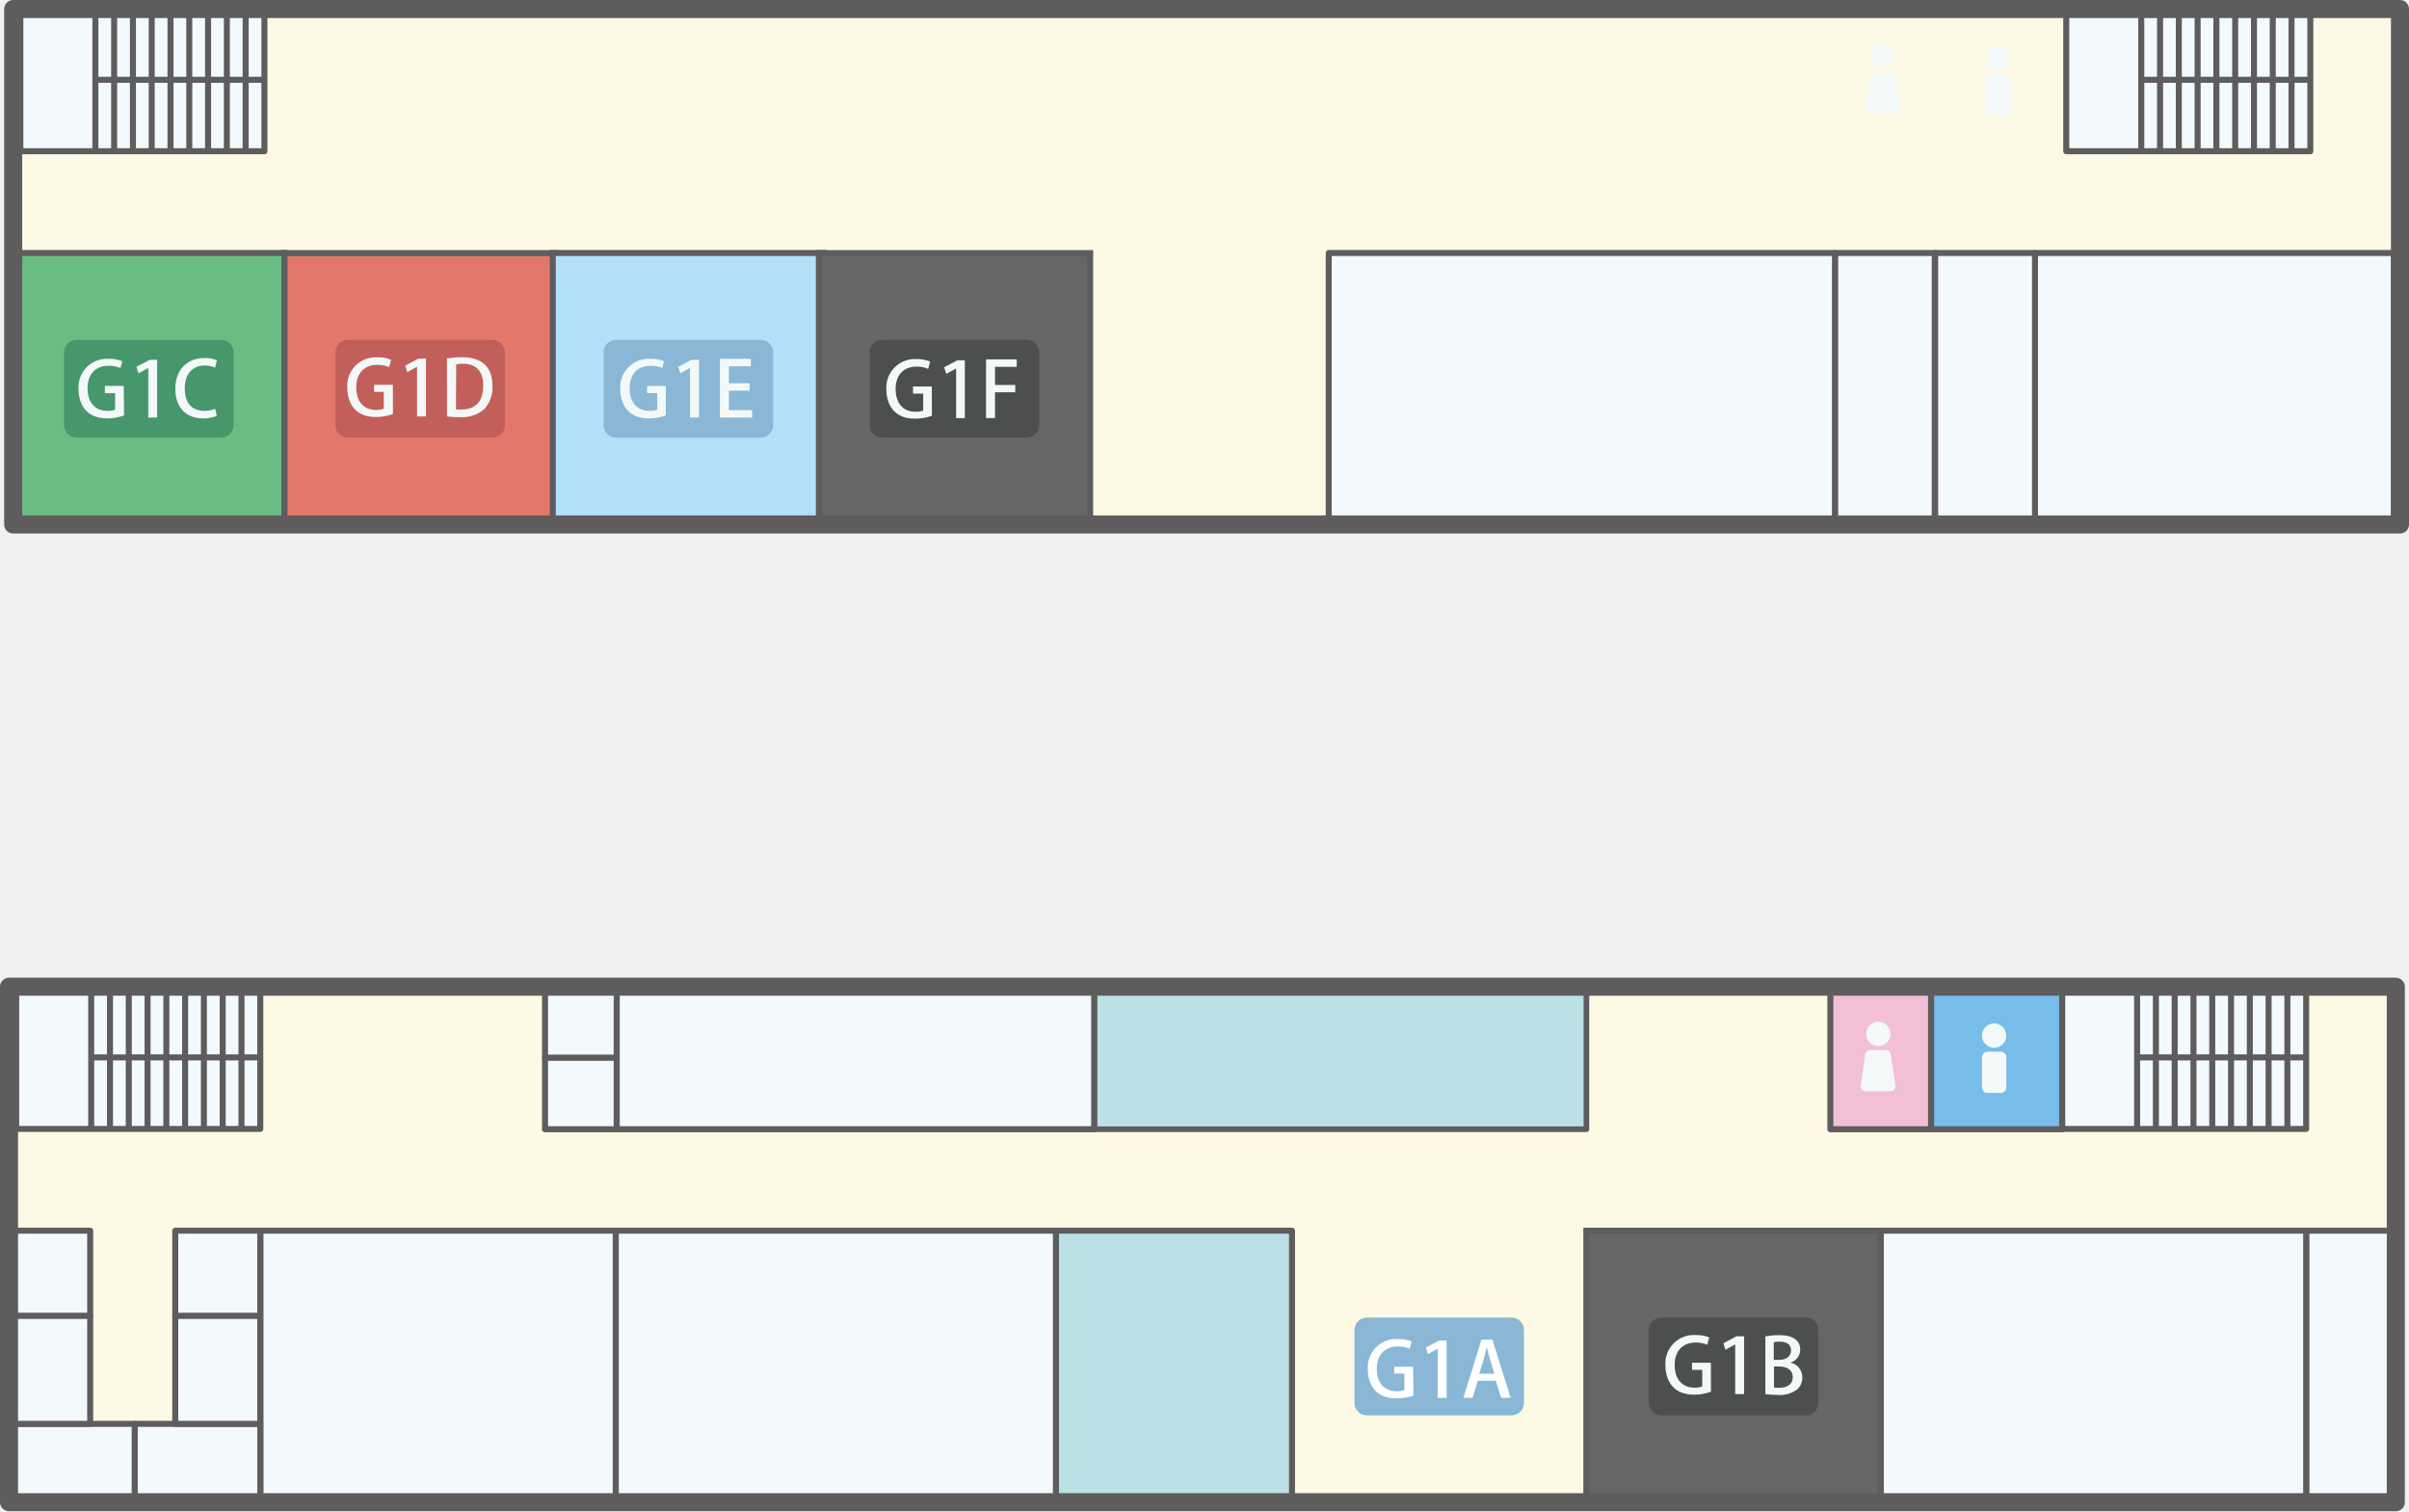
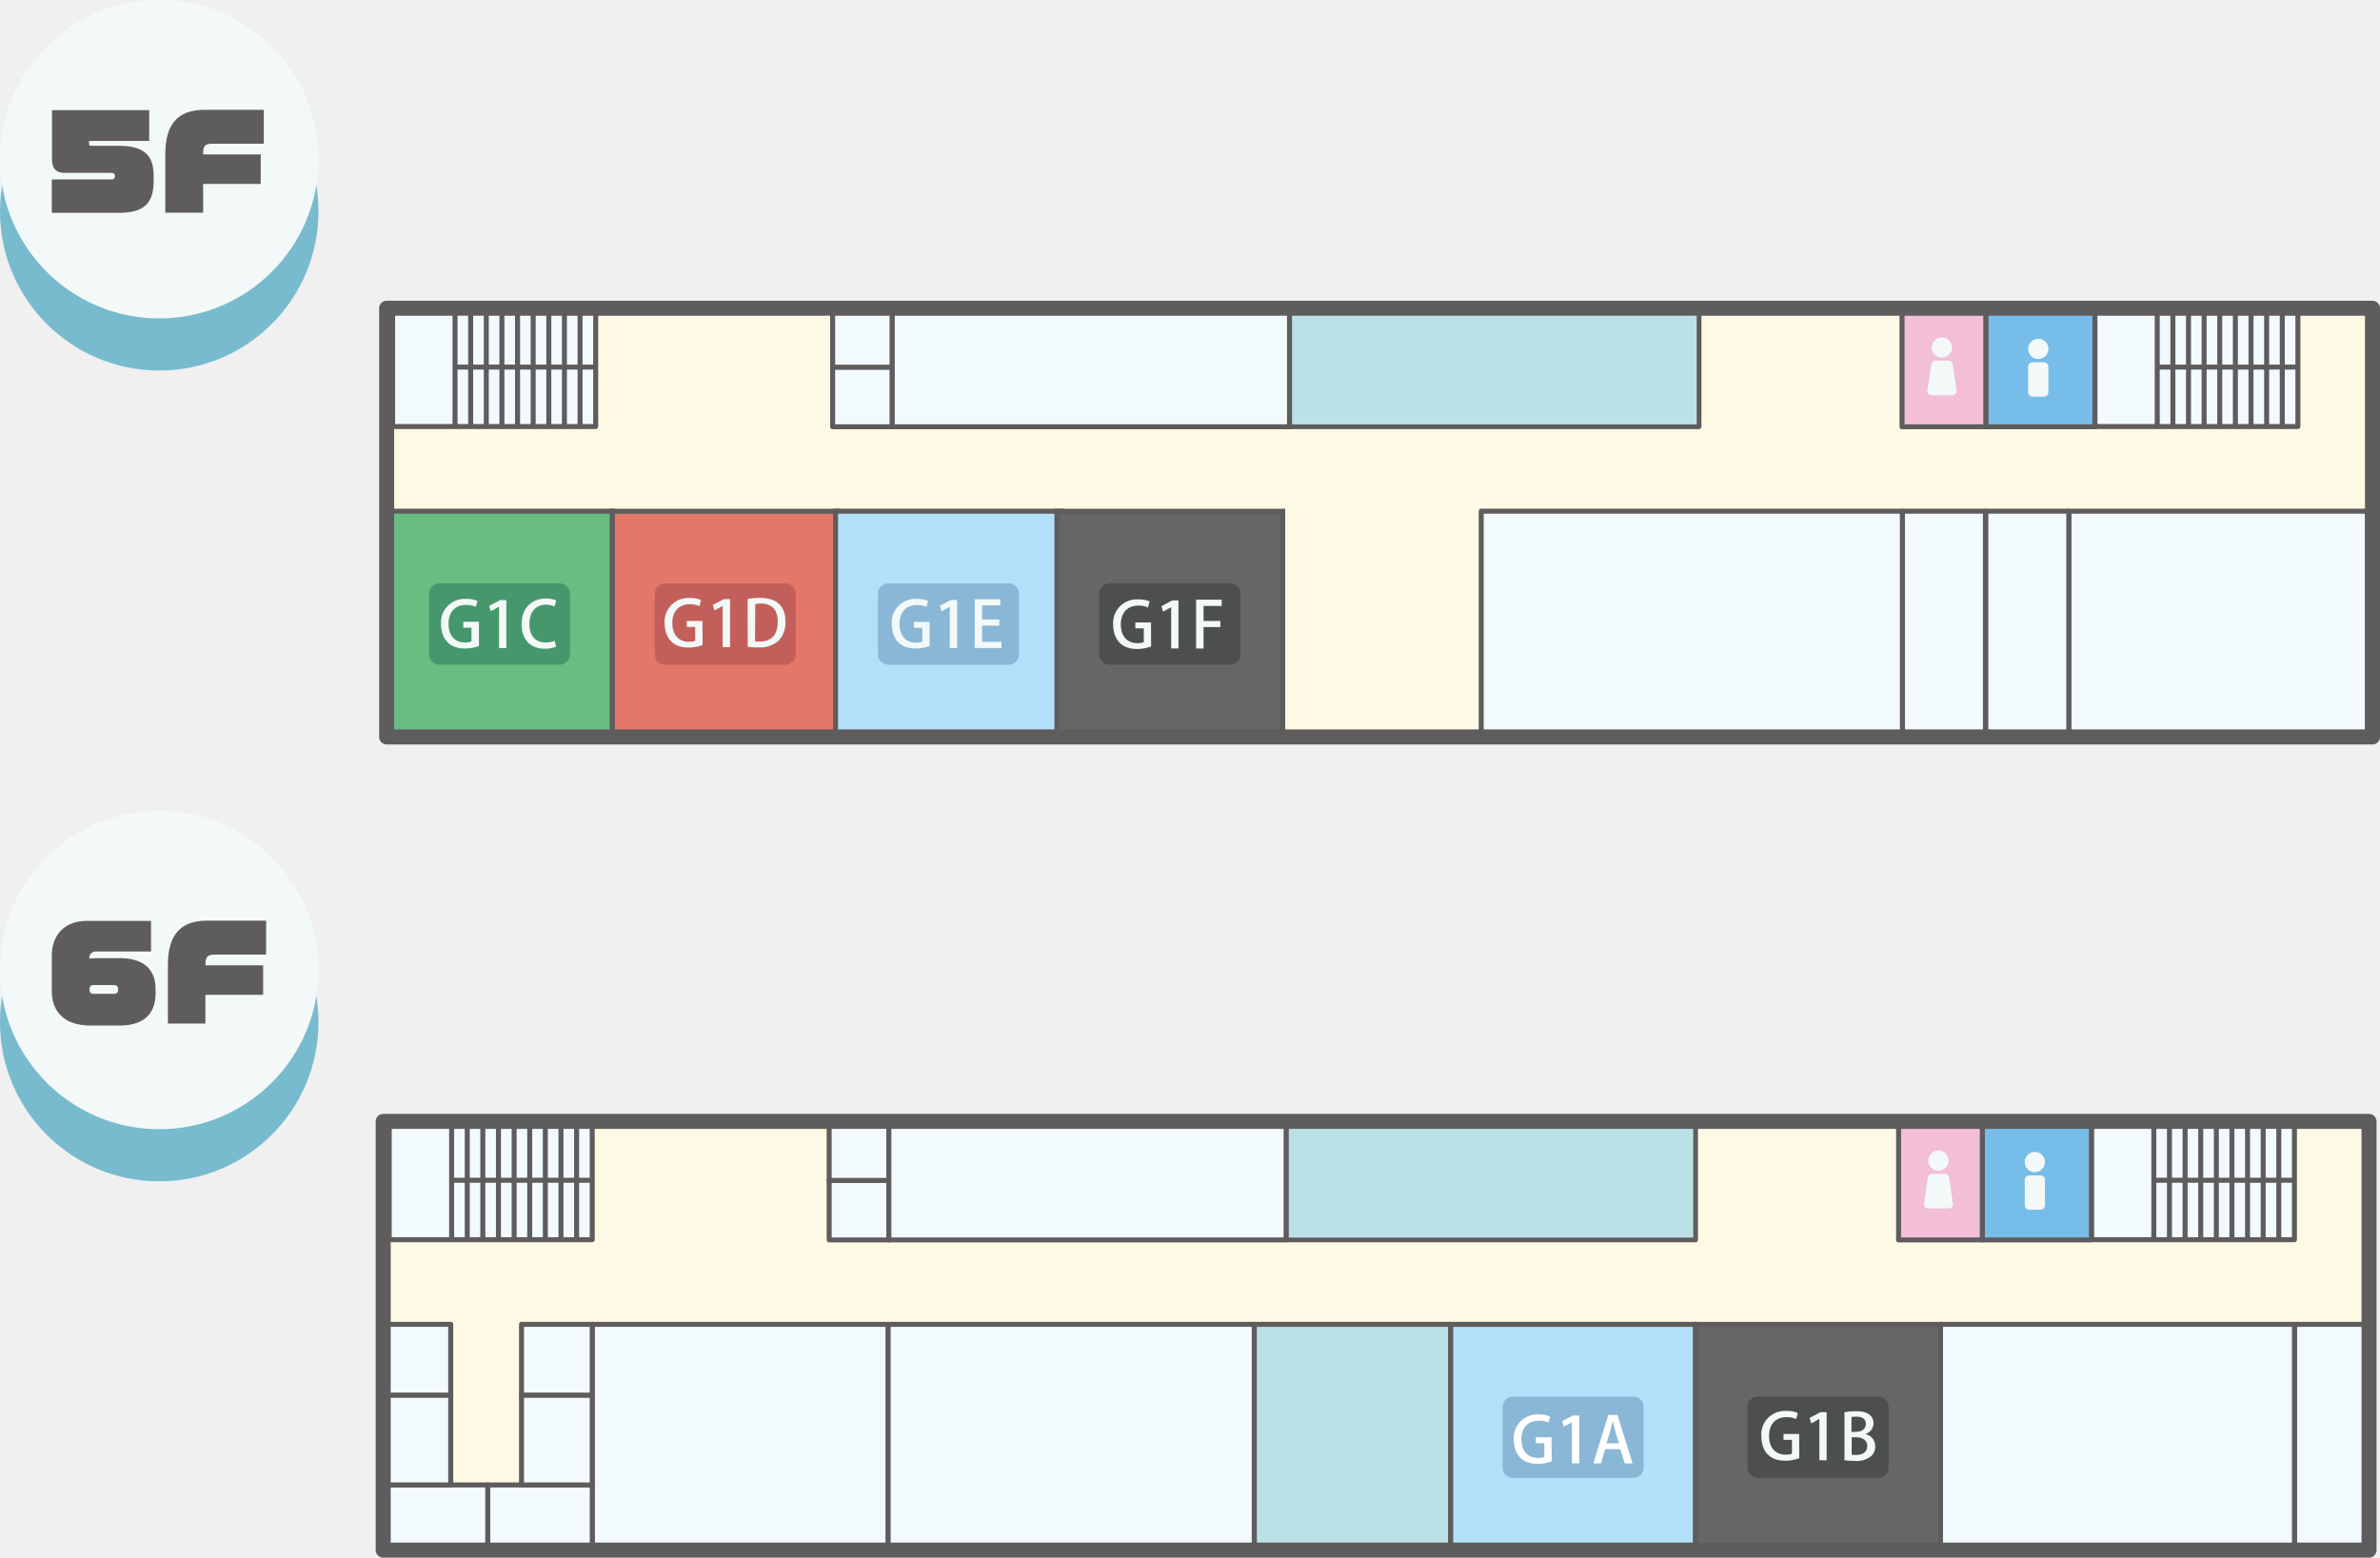
- <svg xmlns="http://www.w3.org/2000/svg" viewBox="0 0 400.13 251">
+ <svg xmlns="http://www.w3.org/2000/svg" viewBox="0 0 475.13 311.05">
  <defs>
    <style>
- .cls-1{fill:#fef9e4;}
- .cls-2,
- .cls-5{fill:#f3fafe;}
- .cls-10,
- .cls-11,
- .cls-12,
- .cls-13,
- .cls-18,
- .cls-2,
- .cls-3,
- .cls-4,
+ .cls-1{fill:#78bbcf;}
+ .cls-2{fill:#f3f9f8;}
+ .cls-3{fill:#5e5c5c;}
+ .cls-4{fill:#fef9e4;}
+ .cls-5,.cls-8{fill:#f3fafe;}
+ .cls-10,.cls-11,.cls-12,.cls-13,.cls-14,.cls-15,.cls-20,.cls-5,.cls-6,.cls-7,.cls-8,
+ .cls-9{stroke:#5e5c5c;}
+ .cls-10,.cls-15,.cls-20,.cls-5,.cls-6,.cls-7,.cls-8,
+ .cls-9{stroke-linejoin:round;}
.cls-5,
- .cls-6,
- .cls-7,
- .cls-9{stroke:#5e5c5c;}
- .cls-13,
- .cls-18,
- .cls-2,
- .cls-3,
- .cls-4,
- .cls-5,
- .cls-6,
- .cls-7{stroke-linejoin:round;}
- .cls-2,
- .cls-3{stroke-width:1px;}
- .cls-19,
- .cls-3{fill:#fff;}
- .cls-18,
- .cls-4{fill:#bbe1e7;}
- .cls-4{stroke-width:0.94px;}
- .cls-6{fill:#77bde9;}
- .cls-7{fill:#f2bfd7;}
- .cls-8{fill:#f3f9f8;}
- .cls-9{fill:#69bd83;}
- .cls-10,
- .cls-12,
- .cls-9{stroke-miterlimit:10;}
- .cls-10{fill:#e3776a;}
- .cls-11{fill:#b2e0f8;}
- .cls-12{fill:#666;}
- .cls-13{fill:none;stroke-width:3px;}
- .cls-14{fill:#4d4e4f;}
- .cls-15{fill:#8ab7d6;}
- .cls-16{fill:#c35f5a;}
- .cls-17{fill:#46976c;}
+ .cls-6{stroke-width:1px;}
+ .cls-21,.cls-6{fill:#fff;}
+ .cls-20,
+ .cls-7{fill:#bbe1e7;}
+ .cls-7{stroke-width:0.94px;}
+ .cls-9{fill:#77bde9;}
+ .cls-10{fill:#f2bfd7;}
+ .cls-11{fill:#69bd83;}
+ .cls-11,.cls-12,
+ .cls-14{stroke-miterlimit:10;}
+ .cls-12{fill:#e3776a;}
+ .cls-13{fill:#b2e0f8;}
+ .cls-14{fill:#666;}
+ .cls-15{fill:none;stroke-width:3px;}
+ .cls-16{fill:#4d4e4f;}
+ .cls-17{fill:#8ab7d6;}
+ .cls-18{fill:#c35f5a;}
+ .cls-19{fill:#46976c;}
</style>
  </defs>
  <g id="レイヤー_2" data-name="レイヤー 2">
    <g id="map">
+       <g id="_6Fアイコン" data-name="6Fアイコン">
+         <g id="切り替え">
+           <circle class="cls-1" cx="31.79" cy="204.11" r="31.79" />
+           <circle class="cls-2" cx="31.79" cy="193.7" r="31.79" />
+         </g>
+         <path class="cls-3" d="M23.91,204.79H18.07c-5.21,0-7.73-2.77-7.73-6.87v-7.13c0-3.65,2.16-6.9,7-6.9H30.15V190h-11a1.24,1.24,0,0,0-1.31,1.36v.07a17.62,17.62,0,0,1,1.89-.1h4.15c5.36,0,7.18,2.77,7.18,6.17v.73C31.09,201.74,29.4,204.79,23.91,204.79Zm-.33-7.33a.73.73,0,0,0-.8-.75H18.65a.71.71,0,0,0-.78.73v.23a.71.71,0,0,0,.78.78h4.13c.63,0,.8-.38.8-.66Z" />
+         <path class="cls-3" d="M42.86,190.62c-1.53,0-1.83.52-1.83,1.93v.21h11.5v5.89H41v5.74H33.52V192.68c0-5.94,2.49-8.84,7.78-8.84H53.13v6.78Z" />
+       </g>
      <g id="_5F" data-name="5F">
-         <rect class="cls-1" x="2.19" y="1.5" width="396.44" height="85.61" />
-         <polyline class="cls-2" points="43.92 1.5 3.38 1.5 3.38 25.12 43.92 25.12 43.92 1.5" />
-         <line class="cls-3" x1="15.84" y1="1.5" x2="15.84" y2="25.12" />
-         <line class="cls-3" x1="18.96" y1="1.5" x2="18.96" y2="25.12" />
-         <line class="cls-3" x1="22.08" y1="1.5" x2="22.08" y2="25.12" />
-         <line class="cls-3" x1="25.2" y1="1.5" x2="25.2" y2="25.12" />
-         <line class="cls-3" x1="28.32" y1="1.5" x2="28.32" y2="25.12" />
-         <line class="cls-3" x1="31.44" y1="1.5" x2="31.44" y2="25.12" />
-         <line class="cls-3" x1="34.56" y1="1.5" x2="34.56" y2="25.12" />
-         <line class="cls-3" x1="37.68" y1="1.5" x2="37.68" y2="25.12" />
-         <line class="cls-3" x1="40.8" y1="1.5" x2="40.8" y2="25.12" />
-         <line class="cls-3" x1="15.67" y1="13.25" x2="43.92" y2="13.25" />
-         <polyline class="cls-2" points="383.74 1.5 343.2 1.5 343.2 25.12 383.74 25.12 383.74 1.5" />
-         <line class="cls-3" x1="355.66" y1="1.5" x2="355.66" y2="25.12" />
-         <line class="cls-3" x1="358.78" y1="1.5" x2="358.78" y2="25.12" />
-         <line class="cls-3" x1="361.9" y1="1.5" x2="361.9" y2="25.12" />
-         <line class="cls-3" x1="365.02" y1="1.5" x2="365.02" y2="25.12" />
-         <line class="cls-3" x1="368.14" y1="1.5" x2="368.14" y2="25.12" />
-         <line class="cls-3" x1="371.26" y1="1.5" x2="371.26" y2="25.12" />
-         <line class="cls-3" x1="374.38" y1="1.5" x2="374.38" y2="25.12" />
-         <line class="cls-3" x1="377.5" y1="1.5" x2="377.5" y2="25.12" />
-         <line class="cls-3" x1="380.62" y1="1.5" x2="380.62" y2="25.12" />
-         <line class="cls-3" x1="355.49" y1="13.25" x2="383.74" y2="13.25" />
-         <circle class="cls-8" cx="331.91" cy="9.62" r="2.02" />
-         <rect class="cls-8" x="329.89" y="12.29" width="4.04" height="6.85" rx="0.89" />
-         <circle class="cls-8" cx="312.67" cy="9.34" r="2.02" />
-         <path class="cls-8" d="M314.73,18.87h-4.12a.83.83,0,0,1-.82-.95l.76-5.19a.83.83,0,0,1,.82-.71H314a.83.83,0,0,1,.82.71l.76,5.19A.83.83,0,0,1,314.73,18.87Z" />
-         <rect class="cls-5" x="338.01" y="42.02" width="59.63" height="45.09" />
-         <rect class="cls-5" x="321.43" y="42.02" width="16.58" height="45.09" />
-         <rect class="cls-5" x="304.78" y="42.02" width="16.58" height="45.09" />
-         <rect class="cls-5" x="220.7" y="42.02" width="84.08" height="45.09" />
-         <rect class="cls-9" x="2.19" y="42.02" width="45.06" height="45.06" />
-         <rect class="cls-10" x="47.25" y="42.04" width="45.06" height="45.06" />
-         <rect class="cls-11" x="91.81" y="42.02" width="45.06" height="45.06" />
-         <rect class="cls-12" x="136.01" y="42.04" width="45.06" height="45.06" />
-         <rect class="cls-13" x="2.19" y="1.5" width="396.44" height="85.61" />
-         <rect class="cls-14" x="144.46" y="56.43" width="28.16" height="16.24" rx="2.07" />
-         <path class="cls-8" d="M154.79,69.05a8.38,8.38,0,0,1-2.79.49c-4.24,0-4.78-3.35-4.78-4.9a4.73,4.73,0,0,1,5-5,5.52,5.52,0,0,1,2.28.41l-.33,1.21a4.66,4.66,0,0,0-1.95-.37c-2,0-3.46,1.26-3.46,3.73s1.35,3.76,3.27,3.76a3.26,3.26,0,0,0,1.31-.2V65.38h-1.69V64.19h3.12Z" />
-         <path class="cls-8" d="M158.81,69.44V61.2h0l-1.63.89L156.82,61,159,59.85h1.26v9.59Z" />
-         <path class="cls-8" d="M163.78,69.44V59.69h5.1v1.24h-3.61v3h3.36v1.22h-3.36v4.28Z" />
-         <rect class="cls-15" x="100.26" y="56.44" width="28.16" height="16.24" rx="2.07" />
-         <path class="cls-8" d="M110.59,69a8.38,8.38,0,0,1-2.79.49c-4.24,0-4.78-3.35-4.78-4.9a4.73,4.73,0,0,1,5-5,5.52,5.52,0,0,1,2.28.41L110,61.12a4.66,4.66,0,0,0-1.95-.37c-2,0-3.46,1.26-3.46,3.73s1.35,3.76,3.27,3.76a3.26,3.26,0,0,0,1.31-.2V65.29h-1.69V64.1h3.12Z" />
-         <path class="cls-8" d="M114.61,69.35V61.11h0L113,62l-.34-1.08,2.18-1.16h1.26v9.59Z" />
-         <path class="cls-8" d="M124.93,69.35h-5.35V59.6h5.13v1.24h-3.64v2.82h3.44v1.22h-3.44v3.24h3.86Z" />
-         <rect class="cls-16" x="55.7" y="56.45" width="28.16" height="16.24" rx="2.07" />
-         <path class="cls-8" d="M65.26,68.76a8.21,8.21,0,0,1-2.8.5c-4.24,0-4.78-3.35-4.78-4.91a4.72,4.72,0,0,1,5-5,5.42,5.42,0,0,1,2.29.41l-.34,1.21a4.51,4.51,0,0,0-2-.37c-2,0-3.46,1.26-3.46,3.73s1.35,3.76,3.27,3.76a3.05,3.05,0,0,0,1.31-.21V65.09H62.13V63.91h3.13Z" />
-         <path class="cls-8" d="M69.27,69.16V60.91h0l-1.62.9-.34-1.09,2.18-1.16h1.26v9.6Z" />
-         <path class="cls-8" d="M74.24,59.54a15.27,15.27,0,0,1,2.5-.21c4.18,0,5.05,2.56,5.05,4.73h0A5.21,5.21,0,0,1,80.38,68a5.68,5.68,0,0,1-4,1.29,15.43,15.43,0,0,1-2.13-.12ZM75.73,68a7,7,0,0,0,1,0c2.21,0,3.54-1.27,3.54-4,0-2.37-1.23-3.59-3.35-3.59a6.07,6.07,0,0,0-1.15.1Z" />
-         <rect class="cls-17" x="10.64" y="56.44" width="28.16" height="16.24" rx="2.07" />
-         <path class="cls-8" d="M20.61,69a8.43,8.43,0,0,1-2.79.49c-4.25,0-4.78-3.35-4.78-4.9a4.73,4.73,0,0,1,5-5,5.56,5.56,0,0,1,2.28.41L20,61.12a4.66,4.66,0,0,0-2-.37c-2,0-3.46,1.26-3.46,3.73s1.35,3.76,3.27,3.76a3.26,3.26,0,0,0,1.31-.2V65.29h-1.7V64.1h3.13Z" />
-         <path class="cls-8" d="M24.63,69.35V61.11h0L23,62l-.33-1.08,2.18-1.16h1.25v9.59Z" />
-         <path class="cls-8" d="M36,69.08a5.62,5.62,0,0,1-2.31.41c-2.73,0-4.57-1.79-4.57-4.9,0-3.32,2.11-5.13,4.82-5.13a4.74,4.74,0,0,1,2.09.39l-.32,1.21A4,4,0,0,0,34,60.7c-1.9,0-3.31,1.27-3.31,3.81s1.25,3.73,3.28,3.73a4.46,4.46,0,0,0,1.77-.34Z" />
+         <rect class="cls-4" x="77.19" y="61.55" width="396.44" height="85.61" />
+         <polyline class="cls-5" points="118.92 61.55 78.38 61.55 78.38 85.17 118.92 85.17 118.92 61.55" />
+         <line class="cls-6" x1="90.84" y1="61.55" x2="90.84" y2="85.17" />
+         <line class="cls-6" x1="93.96" y1="61.55" x2="93.96" y2="85.17" />
+         <line class="cls-6" x1="97.08" y1="61.55" x2="97.08" y2="85.17" />
+         <line class="cls-6" x1="100.2" y1="61.55" x2="100.2" y2="85.17" />
+         <line class="cls-6" x1="103.32" y1="61.55" x2="103.32" y2="85.17" />
+         <line class="cls-6" x1="106.44" y1="61.55" x2="106.44" y2="85.17" />
+         <line class="cls-6" x1="109.56" y1="61.55" x2="109.56" y2="85.17" />
+         <line class="cls-6" x1="112.68" y1="61.55" x2="112.68" y2="85.17" />
+         <line class="cls-6" x1="115.8" y1="61.55" x2="115.8" y2="85.17" />
+         <line class="cls-6" x1="90.67" y1="73.3" x2="118.92" y2="73.3" />
+         <polyline class="cls-5" points="458.74 61.55 418.2 61.55 418.2 85.17 458.74 85.17 458.74 61.55" />
+         <line class="cls-6" x1="430.66" y1="61.55" x2="430.66" y2="85.17" />
+         <line class="cls-6" x1="433.78" y1="61.55" x2="433.78" y2="85.17" />
+         <line class="cls-6" x1="436.9" y1="61.55" x2="436.9" y2="85.17" />
+         <line class="cls-6" x1="440.02" y1="61.55" x2="440.02" y2="85.17" />
+         <line class="cls-6" x1="443.14" y1="61.55" x2="443.14" y2="85.17" />
+         <line class="cls-6" x1="446.26" y1="61.55" x2="446.26" y2="85.17" />
+         <line class="cls-6" x1="449.38" y1="61.55" x2="449.38" y2="85.17" />
+         <line class="cls-6" x1="452.5" y1="61.55" x2="452.5" y2="85.17" />
+         <line class="cls-6" x1="455.62" y1="61.55" x2="455.62" y2="85.17" />
+         <line class="cls-6" x1="430.49" y1="73.3" x2="458.75" y2="73.3" />
+         <rect class="cls-7" x="257.44" y="61.5" width="81.75" height="23.72" />
+         <rect class="cls-8" x="166.22" y="61.5" width="11.91" height="11.86" />
+         <rect class="cls-8" x="166.22" y="73.36" width="11.91" height="11.86" />
+         <rect class="cls-8" x="178.13" y="61.5" width="79.3" height="23.72" />
+         <rect class="cls-9" x="396.43" y="61.5" width="21.78" height="23.72" />
+         <rect class="cls-10" x="379.71" y="61.5" width="16.72" height="23.72" />
+         <circle class="cls-2" cx="406.91" cy="69.67" r="2.02" />
+         <rect class="cls-2" x="404.89" y="72.35" width="4.04" height="6.85" rx="0.89" />
+         <circle class="cls-2" cx="387.67" cy="69.39" r="2.02" />
+         <path class="cls-2" d="M389.73,78.92h-4.12a.83.83,0,0,1-.82-1l.76-5.19a.83.83,0,0,1,.82-.71H389a.83.83,0,0,1,.82.71l.76,5.19A.83.83,0,0,1,389.73,78.92Z" />
+         <rect class="cls-8" x="413.01" y="102.08" width="59.63" height="45.09" />
+         <rect class="cls-8" x="396.43" y="102.08" width="16.58" height="45.09" />
+         <rect class="cls-8" x="379.78" y="102.08" width="16.58" height="45.09" />
+         <rect class="cls-8" x="295.7" y="102.08" width="84.08" height="45.09" />
      </g>
      <g id="_6F" data-name="6F">
-         <rect class="cls-1" x="1.5" y="163.88" width="396.44" height="85.61" />
-         <polyline class="cls-2" points="43.23 163.88 2.69 163.88 2.69 187.5 43.23 187.5 43.23 163.88" />
-         <line class="cls-3" x1="15.15" y1="163.88" x2="15.15" y2="187.5" />
-         <line class="cls-3" x1="18.27" y1="163.88" x2="18.27" y2="187.5" />
-         <line class="cls-3" x1="21.39" y1="163.88" x2="21.39" y2="187.5" />
-         <line class="cls-3" x1="24.51" y1="163.88" x2="24.51" y2="187.5" />
-         <line class="cls-3" x1="27.63" y1="163.88" x2="27.63" y2="187.5" />
-         <line class="cls-3" x1="30.75" y1="163.88" x2="30.75" y2="187.5" />
-         <line class="cls-3" x1="33.87" y1="163.88" x2="33.87" y2="187.5" />
-         <line class="cls-3" x1="36.99" y1="163.88" x2="36.99" y2="187.5" />
-         <line class="cls-3" x1="40.11" y1="163.88" x2="40.11" y2="187.5" />
-         <line class="cls-3" x1="14.98" y1="175.62" x2="43.24" y2="175.62" />
-         <polyline class="cls-2" points="383.05 163.88 342.51 163.88 342.51 187.5 383.05 187.5 383.05 163.88" />
-         <line class="cls-3" x1="354.97" y1="163.88" x2="354.97" y2="187.5" />
-         <line class="cls-3" x1="358.09" y1="163.88" x2="358.09" y2="187.5" />
-         <line class="cls-3" x1="361.21" y1="163.88" x2="361.21" y2="187.5" />
-         <line class="cls-3" x1="364.33" y1="163.88" x2="364.33" y2="187.5" />
-         <line class="cls-3" x1="367.45" y1="163.88" x2="367.45" y2="187.5" />
-         <line class="cls-3" x1="370.57" y1="163.88" x2="370.57" y2="187.5" />
-         <line class="cls-3" x1="373.69" y1="163.88" x2="373.69" y2="187.5" />
-         <line class="cls-3" x1="376.81" y1="163.88" x2="376.81" y2="187.5" />
-         <line class="cls-3" x1="379.93" y1="163.88" x2="379.93" y2="187.5" />
-         <line class="cls-3" x1="354.8" y1="175.62" x2="383.06" y2="175.62" />
-         <rect class="cls-4" x="181.75" y="163.83" width="81.75" height="23.72" />
-         <rect class="cls-5" x="90.53" y="163.83" width="11.91" height="11.86" />
-         <rect class="cls-5" x="90.53" y="175.69" width="11.91" height="11.86" />
-         <rect class="cls-5" x="102.44" y="163.83" width="79.3" height="23.72" />
-         <rect class="cls-6" x="320.74" y="163.83" width="21.78" height="23.72" />
-         <rect class="cls-7" x="304.02" y="163.83" width="16.72" height="23.72" />
-         <circle class="cls-8" cx="331.22" cy="172" r="2.02" />
-         <rect class="cls-8" x="329.21" y="174.67" width="4.04" height="6.85" rx="0.89" />
-         <circle class="cls-8" cx="311.98" cy="171.72" r="2.02" />
-         <path class="cls-8" d="M314,181.25h-4.12a.83.83,0,0,1-.82-.95l.76-5.2a.83.83,0,0,1,.82-.7h2.6a.82.82,0,0,1,.82.7l.76,5.2A.82.82,0,0,1,314,181.25Z" />
-         <rect class="cls-5" x="383.06" y="204.4" width="14.89" height="45.09" />
-         <rect class="cls-5" x="312.38" y="204.4" width="70.67" height="45.09" />
-         <rect class="cls-12" x="263.49" y="204.4" width="48.89" height="45.09" />
-         <rect class="cls-18" x="175.38" y="204.4" width="39.22" height="45.09" />
-         <rect class="cls-5" x="102.27" y="204.4" width="73.12" height="45.09" />
-         <rect class="cls-5" x="43.24" y="204.4" width="59.03" height="45.09" />
-         <rect class="cls-5" x="22.37" y="236.48" width="20.87" height="13.02" />
-         <rect class="cls-5" x="1.5" y="236.48" width="20.87" height="13.02" />
-         <rect class="cls-5" x="29.11" y="218.53" width="14.12" height="17.95" />
-         <rect class="cls-5" x="29.11" y="204.4" width="14.12" height="14.12" />
-         <rect class="cls-5" x="0.86" y="218.53" width="14.12" height="17.95" />
-         <rect class="cls-5" x="0.86" y="204.4" width="14.12" height="14.12" />
-         <rect class="cls-13" x="1.5" y="163.88" width="396.44" height="85.61" />
-         <rect class="cls-15" x="224.97" y="218.83" width="28.16" height="16.24" rx="2.07" />
-         <path class="cls-19" d="M234.78,231.77a8.2,8.2,0,0,1-2.8.49c-4.25,0-4.79-3.32-4.79-4.87a4.72,4.72,0,0,1,5-5,5.58,5.58,0,0,1,2.29.41l-.33,1.2a4.75,4.75,0,0,0-2-.37c-2,0-3.47,1.26-3.47,3.71s1.35,3.73,3.28,3.73a3.26,3.26,0,0,0,1.31-.2v-2.73h-1.7V227h3.14Z" />
-         <path class="cls-19" d="M238.8,232.16V224h0l-1.63.88-.34-1.07,2.19-1.15h1.26v9.52Z" />
-         <path class="cls-19" d="M250.91,232.16h-1.57l-.89-2.84h-3l-.85,2.84h-1.53l3-9.67h1.82Zm-2.7-4-.77-2.53c-.18-.63-.35-1.32-.49-1.91h0c-.15.59-.3,1.3-.47,1.9l-.78,2.54Z" />
-         <rect class="cls-14" x="273.86" y="218.83" width="28.16" height="16.24" rx="2.07" />
-         <path class="cls-8" d="M284.19,231.14a8.14,8.14,0,0,1-2.79.5c-4.24,0-4.78-3.35-4.78-4.91a4.72,4.72,0,0,1,5-5,5.55,5.55,0,0,1,2.28.4l-.33,1.21a4.69,4.69,0,0,0-1.95-.36c-2,0-3.46,1.26-3.46,3.73s1.35,3.76,3.27,3.76a3.05,3.05,0,0,0,1.31-.21v-2.75h-1.7v-1.18h3.13Z" />
-         <path class="cls-8" d="M288.21,231.54v-8.25h0l-1.63.89-.33-1.08,2.18-1.16h1.26v9.6Z" />
-         <path class="cls-8" d="M297.36,226.31a2.46,2.46,0,0,1,2,2.44,2.58,2.58,0,0,1-.84,2,4.78,4.78,0,0,1-3.35.92,15.94,15.94,0,0,1-1.95-.12v-9.59a11.79,11.79,0,0,1,2.3-.21c3,0,3.5,1.45,3.5,2.44a2.27,2.27,0,0,1-1.62,2.12Zm-1.79-.46c1.17,0,1.92-.65,1.92-1.55,0-1.17-.95-1.47-1.87-1.47a4.39,4.39,0,0,0-1,.08v2.94Zm-.91,4.59a5.26,5.26,0,0,0,.89.05c1.19,0,2.22-.5,2.22-1.78s-1.11-1.76-2.26-1.76h-.85Z" />
+         <rect class="cls-4" x="76.5" y="223.93" width="396.44" height="85.61" />
+         <polyline class="cls-5" points="118.23 223.93 77.7 223.93 77.7 247.55 118.23 247.55 118.23 223.93" />
+         <line class="cls-6" x1="90.16" y1="223.93" x2="90.16" y2="247.55" />
+         <line class="cls-6" x1="93.28" y1="223.93" x2="93.28" y2="247.55" />
+         <line class="cls-6" x1="96.39" y1="223.93" x2="96.39" y2="247.55" />
+         <line class="cls-6" x1="99.51" y1="223.93" x2="99.51" y2="247.55" />
+         <line class="cls-6" x1="102.64" y1="223.93" x2="102.64" y2="247.55" />
+         <line class="cls-6" x1="105.75" y1="223.93" x2="105.75" y2="247.55" />
+         <line class="cls-6" x1="108.87" y1="223.93" x2="108.87" y2="247.55" />
+         <line class="cls-6" x1="111.99" y1="223.93" x2="111.99" y2="247.55" />
+         <line class="cls-6" x1="115.11" y1="223.93" x2="115.11" y2="247.55" />
+         <line class="cls-6" x1="89.98" y1="235.68" x2="118.24" y2="235.68" />
+         <polyline class="cls-5" points="458.05 223.93 417.52 223.93 417.52 247.55 458.05 247.55 458.05 223.93" />
+         <line class="cls-6" x1="429.98" y1="223.93" x2="429.98" y2="247.55" />
+         <line class="cls-6" x1="433.1" y1="223.93" x2="433.1" y2="247.55" />
+         <line class="cls-6" x1="436.22" y1="223.93" x2="436.22" y2="247.55" />
+         <line class="cls-6" x1="439.34" y1="223.93" x2="439.34" y2="247.55" />
+         <line class="cls-6" x1="442.46" y1="223.93" x2="442.46" y2="247.55" />
+         <line class="cls-6" x1="445.57" y1="223.93" x2="445.57" y2="247.55" />
+         <line class="cls-6" x1="448.69" y1="223.93" x2="448.69" y2="247.55" />
+         <line class="cls-6" x1="451.81" y1="223.93" x2="451.81" y2="247.55" />
+         <line class="cls-6" x1="454.93" y1="223.93" x2="454.93" y2="247.55" />
+         <line class="cls-6" x1="429.81" y1="235.68" x2="458.06" y2="235.68" />
+         <rect class="cls-7" x="256.75" y="223.88" width="81.75" height="23.72" />
+         <rect class="cls-8" x="165.53" y="223.88" width="11.91" height="11.86" />
+         <rect class="cls-8" x="165.53" y="235.74" width="11.91" height="11.86" />
+         <rect class="cls-8" x="177.45" y="223.88" width="79.3" height="23.72" />
+         <rect class="cls-9" x="395.74" y="223.88" width="21.78" height="23.72" />
+         <rect class="cls-10" x="379.02" y="223.88" width="16.72" height="23.72" />
+         <circle class="cls-2" cx="406.23" cy="232.05" r="2.02" />
+         <rect class="cls-2" x="404.21" y="234.72" width="4.04" height="6.85" rx="0.89" />
+         <circle class="cls-2" cx="386.99" cy="231.77" r="2.02" />
+         <path class="cls-2" d="M389.05,241.3h-4.12a.82.82,0,0,1-.82-1l.75-5.19a.83.83,0,0,1,.82-.71h2.61a.83.83,0,0,1,.82.71l.75,5.19A.82.82,0,0,1,389.05,241.3Z" />
+         <rect class="cls-8" x="458.06" y="264.46" width="14.89" height="45.09" />
+         <rect class="cls-8" x="387.38" y="264.46" width="70.67" height="45.09" />
+         <rect class="cls-20" x="250.39" y="264.46" width="39.22" height="45.09" />
+         <rect class="cls-8" x="177.27" y="264.46" width="73.12" height="45.09" />
+         <rect class="cls-8" x="118.24" y="264.46" width="59.03" height="45.09" />
+         <rect class="cls-8" x="97.37" y="296.53" width="20.87" height="13.02" />
+         <rect class="cls-8" x="76.5" y="296.53" width="20.87" height="13.02" />
+         <rect class="cls-8" x="104.11" y="278.58" width="14.12" height="17.95" />
+         <rect class="cls-8" x="104.11" y="264.46" width="14.12" height="14.12" />
+         <rect class="cls-8" x="75.86" y="278.58" width="14.12" height="17.95" />
+         <rect class="cls-8" x="75.86" y="264.46" width="14.12" height="14.12" />
+       </g>
+       <g id="_5Fアイコン" data-name="5Fアイコン">
+         <g id="切り替え-2" data-name="切り替え">
+           <circle class="cls-1" cx="31.79" cy="42.2" r="31.79" />
+           <circle class="cls-2" cx="31.79" cy="31.79" r="31.79" />
+         </g>
+         <path class="cls-3" d="M23.73,42.5H10.34V35.83H22.25c.53,0,.68-.2.68-.58V35.1c0-.38-.2-.58-.68-.58H13c-1.92,0-2.62-.93-2.62-2.8V22H29.78v6.14h-12v.63c0,.25.18.35.46.35h5.53c5.37,0,6.9,2.22,6.9,6v1.18C30.63,40.56,28.77,42.5,23.73,42.5Z" />
+         <path class="cls-3" d="M42.38,28.7c-1.53,0-1.83.53-1.83,1.94v.2h11.5v5.89H40.55v5.74H33V30.77c0-5.95,2.5-8.84,7.78-8.84H52.66V28.7Z" />
      </g>
    </g>
  </g>
+   <g id="G1C">
+     <rect class="cls-11" x="77.19" y="102.08" width="45.06" height="45.06" />
+     <rect class="cls-19" x="85.64" y="116.49" width="28.16" height="16.24" rx="2.07" />
+     <path class="cls-2" d="M95.61,129a8.09,8.09,0,0,1-2.79.5c-4.24,0-4.78-3.35-4.78-4.91a4.72,4.72,0,0,1,5-5,5.55,5.55,0,0,1,2.28.4L95,121.17a4.66,4.66,0,0,0-2-.37c-2,0-3.46,1.27-3.46,3.74s1.35,3.76,3.27,3.76a3.05,3.05,0,0,0,1.31-.21v-2.75H92.49v-1.18h3.12Z" />
+     <path class="cls-2" d="M99.63,129.4v-8.24h0l-1.63.89L97.64,121l2.18-1.16h1.26v9.59Z" />
+     <path class="cls-2" d="M111,129.14a5.79,5.79,0,0,1-2.31.4c-2.73,0-4.56-1.79-4.56-4.9,0-3.31,2.1-5.12,4.82-5.12a4.83,4.83,0,0,1,2.09.38l-.32,1.21a4.08,4.08,0,0,0-1.72-.36c-1.9,0-3.31,1.28-3.31,3.81s1.26,3.74,3.28,3.74a4.28,4.28,0,0,0,1.77-.35Z" />
+   </g>
+   <g id="G1D">
+     <rect class="cls-12" x="122.25" y="102.09" width="45.06" height="45.06" />
+     <rect class="cls-18" x="130.7" y="116.5" width="28.16" height="16.24" rx="2.07" />
+     <path class="cls-2" d="M140.26,128.81a8.16,8.16,0,0,1-2.8.5c-4.24,0-4.78-3.35-4.78-4.9a4.73,4.73,0,0,1,5-5,5.56,5.56,0,0,1,2.28.41l-.34,1.21a4.49,4.49,0,0,0-1.94-.37c-2,0-3.46,1.26-3.46,3.73s1.34,3.76,3.26,3.76a3.26,3.26,0,0,0,1.31-.2v-2.75h-1.69V124h3.13Z" />
+     <path class="cls-2" d="M144.27,129.21V121h0l-1.63.89-.34-1.09,2.18-1.15h1.26v9.59Z" />
+     <path class="cls-2" d="M149.25,119.59a16.33,16.33,0,0,1,2.5-.2c4.17,0,5.05,2.56,5.05,4.72v0a5.23,5.23,0,0,1-1.41,3.88,5.66,5.66,0,0,1-4,1.29,15.17,15.17,0,0,1-2.12-.12Zm1.48,8.47a7,7,0,0,0,1,.05c2.21,0,3.54-1.27,3.54-4,0-2.37-1.23-3.59-3.34-3.59a6.11,6.11,0,0,0-1.16.1Z" />
+   </g>
+   <g id="G1E">
+     <rect class="cls-13" x="166.81" y="102.08" width="45.06" height="45.06" />
+     <rect class="cls-17" x="175.26" y="116.49" width="28.16" height="16.24" rx="2.07" />
+     <path class="cls-2" d="M185.6,129a8.16,8.16,0,0,1-2.8.5c-4.24,0-4.78-3.35-4.78-4.91a4.73,4.73,0,0,1,5-5,5.58,5.58,0,0,1,2.28.4l-.34,1.21a4.65,4.65,0,0,0-1.94-.37c-2,0-3.46,1.27-3.46,3.74s1.34,3.76,3.26,3.76a3.05,3.05,0,0,0,1.31-.21v-2.75h-1.69v-1.18h3.13Z" />
+     <path class="cls-2" d="M189.61,129.4v-8.24h0l-1.63.89-.34-1.08,2.18-1.16h1.26v9.59Z" />
+     <path class="cls-2" d="M199.93,129.4h-5.34v-9.74h5.12v1.23h-3.64v2.82h3.44v1.22h-3.44v3.24h3.86Z" />
+   </g>
+   <g id="G1F">
+     <rect class="cls-14" x="211.01" y="102.09" width="45.06" height="45.06" />
+     <rect class="cls-16" x="219.46" y="116.48" width="28.16" height="16.24" rx="2.07" />
+     <path class="cls-2" d="M229.8,129.1a8.21,8.21,0,0,1-2.8.5c-4.24,0-4.78-3.35-4.78-4.91a4.72,4.72,0,0,1,5-5,5.6,5.6,0,0,1,2.29.4l-.34,1.21a4.66,4.66,0,0,0-1.95-.37c-2,0-3.46,1.27-3.46,3.74s1.35,3.76,3.27,3.76a3.05,3.05,0,0,0,1.31-.21v-2.75h-1.69v-1.18h3.13Z" />
+     <path class="cls-2" d="M233.81,129.49v-8.24h0l-1.62.89-.34-1.08L234,119.9h1.26v9.59Z" />
+     <path class="cls-2" d="M238.78,129.49v-9.74h5.11V121h-3.62v3h3.36v1.22h-3.36v4.28Z" />
+   </g>
+   <g id="G1A">
+     <rect class="cls-13" x="289.61" y="264.46" width="48.89" height="45.09" />
+     <rect class="cls-17" x="299.97" y="278.88" width="28.16" height="16.24" rx="2.07" />
+     <path class="cls-21" d="M309.78,291.82a8.16,8.16,0,0,1-2.8.5c-4.25,0-4.79-3.33-4.79-4.87a4.72,4.72,0,0,1,5-5,5.58,5.58,0,0,1,2.28.4l-.33,1.2a4.72,4.72,0,0,0-1.95-.36c-2,0-3.47,1.25-3.47,3.7s1.35,3.73,3.27,3.73a3.06,3.06,0,0,0,1.31-.2v-2.73h-1.69V287h3.13Z" />
+     <path class="cls-21" d="M313.8,292.22V284h0l-1.63.89-.33-1.08,2.18-1.15h1.26v9.53Z" />
+     <path class="cls-21" d="M325.91,292.22h-1.57l-.88-2.85h-3l-.85,2.85h-1.53l3-9.68h1.82Zm-2.7-4-.77-2.53c-.18-.63-.34-1.31-.49-1.91h0c-.14.6-.3,1.31-.46,1.9l-.79,2.54Z" />
+   </g>
+   <g id="G1B">
+     <rect class="cls-14" x="338.49" y="264.46" width="48.89" height="45.09" />
+     <rect class="cls-16" x="348.86" y="278.88" width="28.16" height="16.24" rx="2.07" />
+     <path class="cls-2" d="M359.19,291.19a8.09,8.09,0,0,1-2.79.5c-4.24,0-4.78-3.35-4.78-4.9a4.73,4.73,0,0,1,5-5.05,5.61,5.61,0,0,1,2.29.41l-.34,1.21a4.51,4.51,0,0,0-1.95-.37c-2,0-3.46,1.26-3.46,3.73s1.35,3.76,3.27,3.76a3.26,3.26,0,0,0,1.31-.2v-2.76h-1.69v-1.18h3.12Z" />
+     <path class="cls-2" d="M363.21,291.59v-8.25h0l-1.62.9-.34-1.09L363.4,282h1.26v9.6Z" />
+     <path class="cls-2" d="M372.36,286.36a2.46,2.46,0,0,1,2,2.44,2.54,2.54,0,0,1-.84,2,4.71,4.71,0,0,1-3.35.92,16.09,16.09,0,0,1-1.95-.12V282a12,12,0,0,1,2.3-.2c3,0,3.5,1.45,3.5,2.43a2.29,2.29,0,0,1-1.62,2.13Zm-1.79-.45c1.18,0,1.92-.65,1.92-1.56,0-1.17-.95-1.46-1.87-1.46a4.68,4.68,0,0,0-1,.07v3Zm-.91,4.58a5.33,5.33,0,0,0,.89.05c1.2,0,2.22-.49,2.22-1.78s-1.11-1.76-2.25-1.76h-.86Z" />
+   </g>
+   <rect class="cls-15" x="77.19" y="61.55" width="396.44" height="85.61" />
+   <rect class="cls-15" x="76.5" y="223.93" width="396.44" height="85.61" />
</svg>
